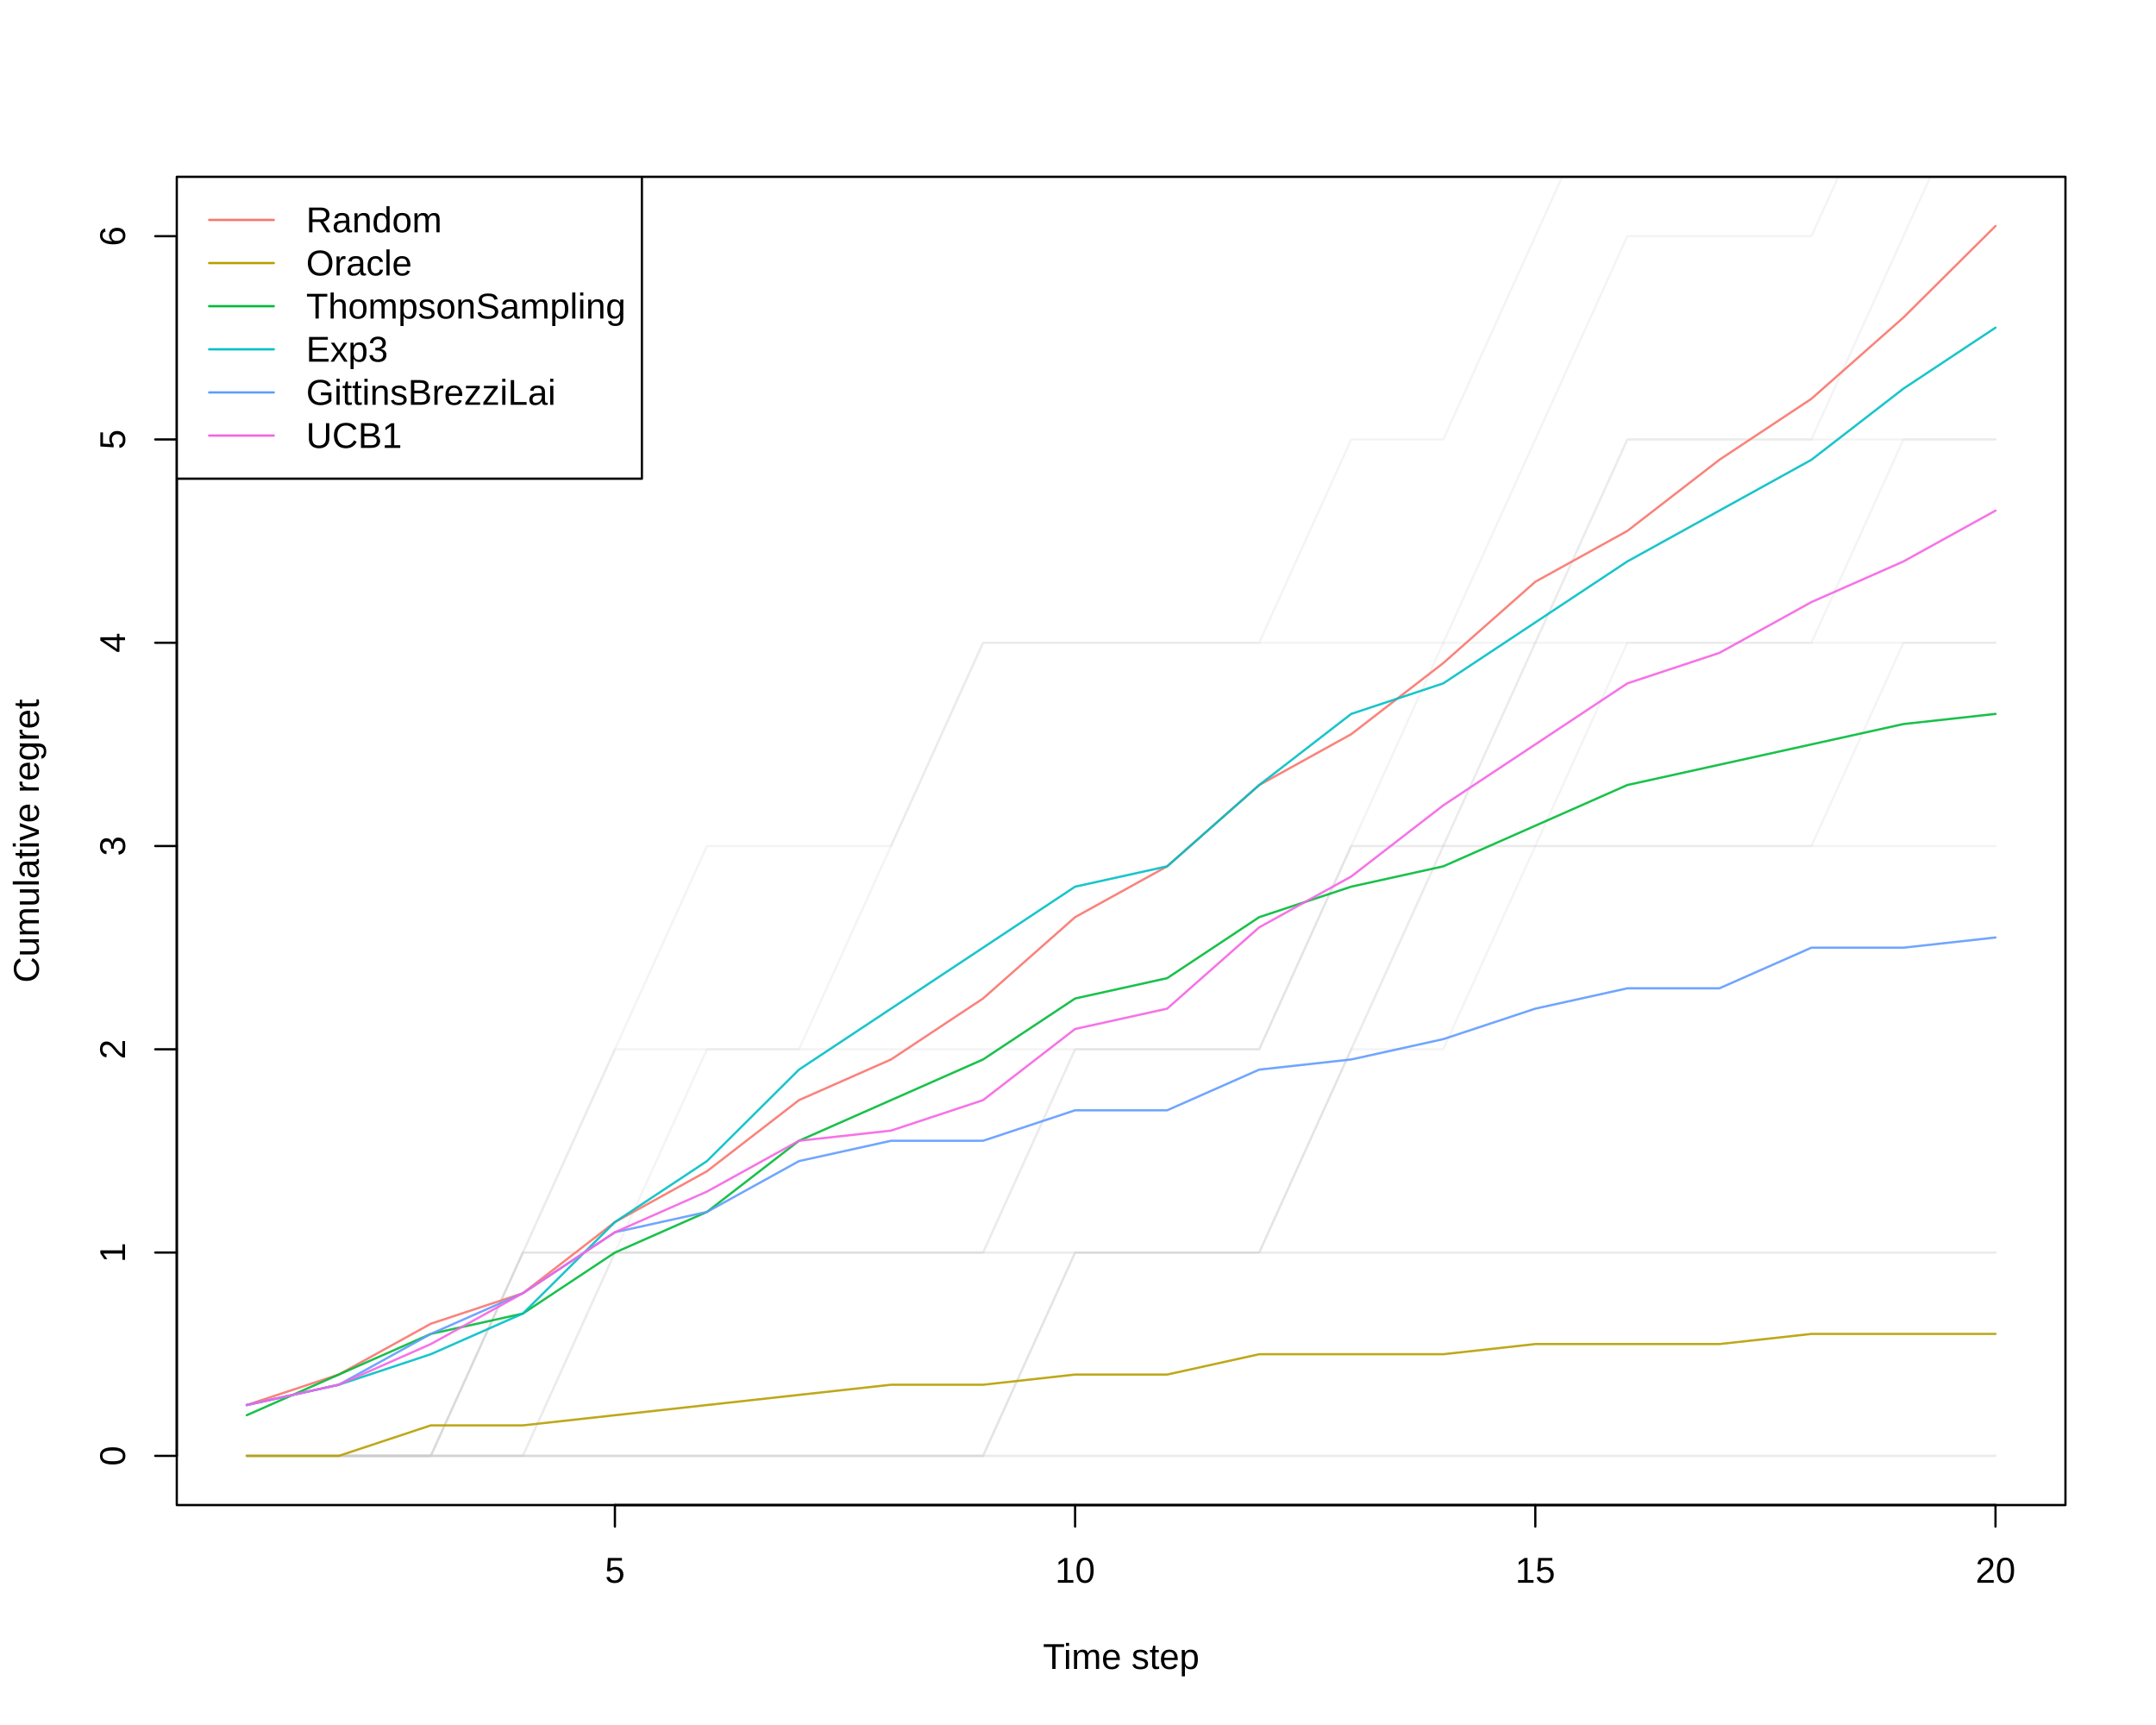
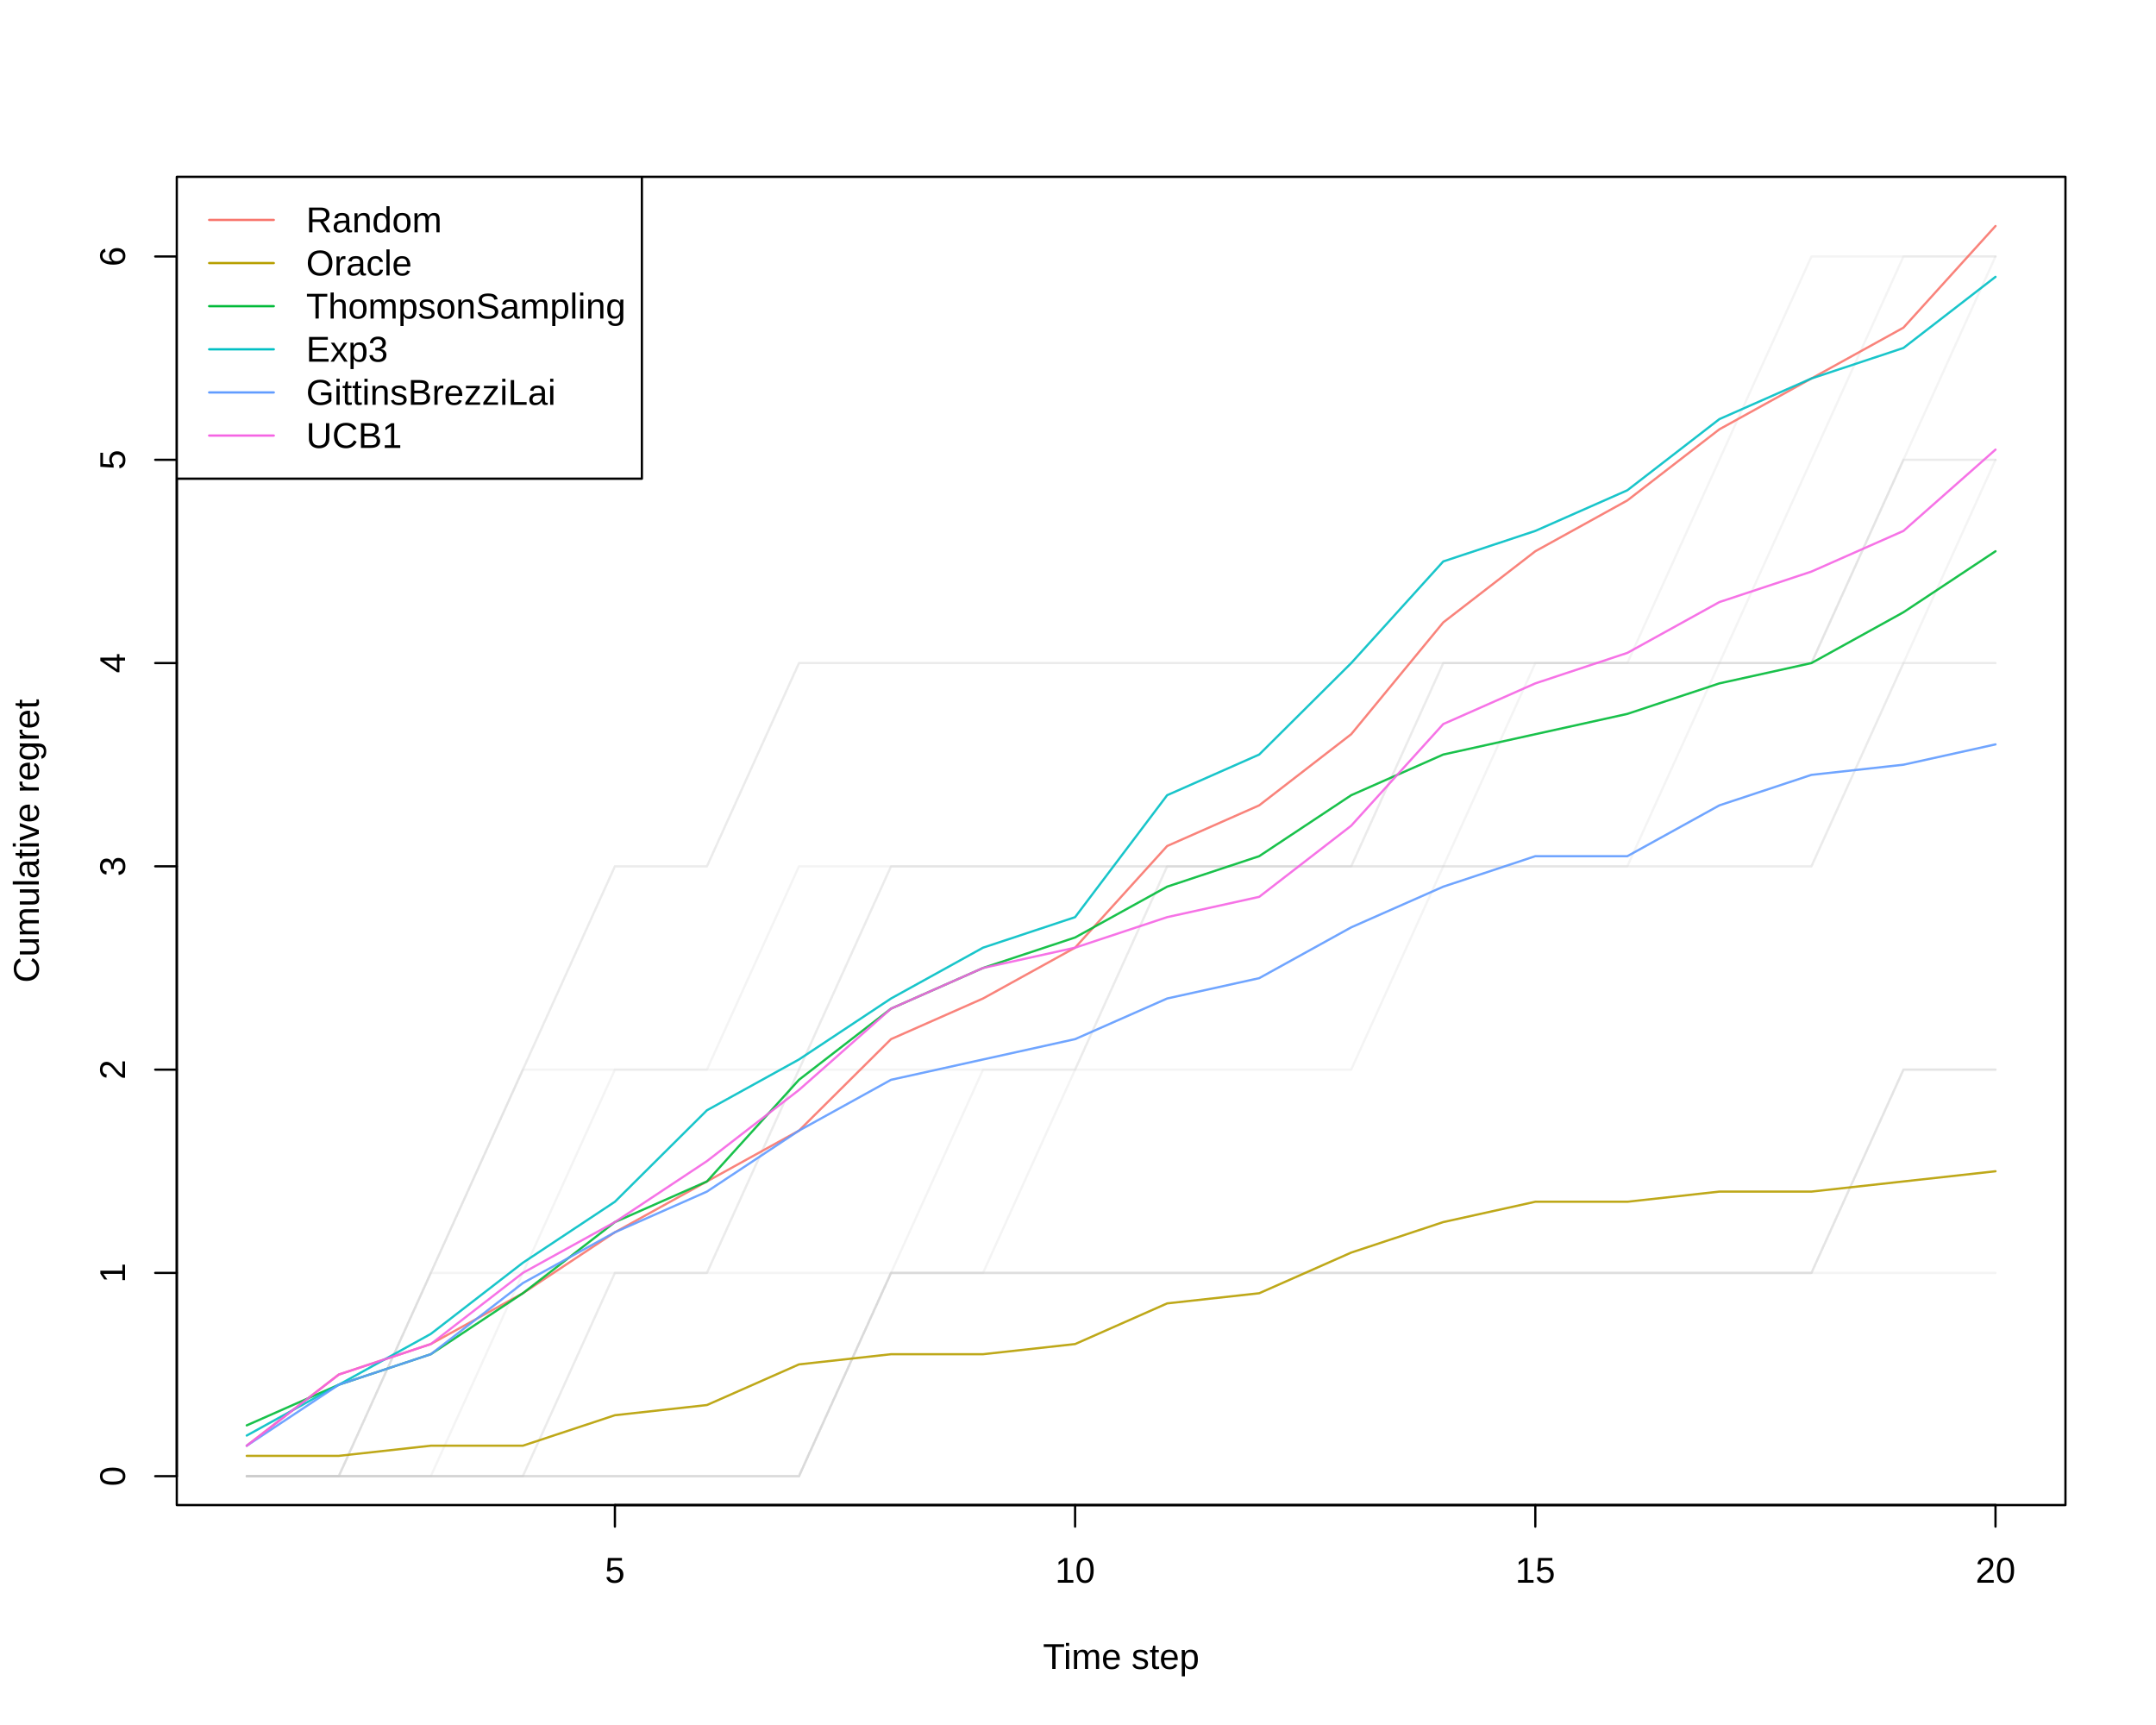
<svg xmlns="http://www.w3.org/2000/svg" viewBox="0 0 720.00 576.00">
  <defs>
    <style type="text/css">
    line, polyline, polygon, path, rect, circle {
      fill: none;
      stroke: #000000;
      stroke-linecap: round;
      stroke-linejoin: round;
      stroke-miterlimit: 10.00;
    }
  </style>
  </defs>
  <rect width="100%" height="100%" style="stroke: none; fill: #FFFFFF;" />
  <defs>
    <clipPath id="cpNTkuMDR8Njg5Ljc2fDUwMi41Nnw1OS4wNA==">
      <rect x="59.04" y="59.04" width="630.72" height="443.52" />
    </clipPath>
  </defs>
-   <polyline points="82.40,486.13 113.14,486.13 143.87,486.13 174.61,486.13 205.35,486.13 236.08,486.13 266.82,486.13 297.56,486.13 328.29,486.13 359.03,418.25 389.77,418.25 420.51,418.25 451.24,350.38 481.98,282.50 512.72,214.62 543.45,146.74 574.19,146.74 604.93,146.74 635.66,78.86 666.40,10.98 " style="stroke-width: 0.75; stroke: #CCCCCC; stroke-opacity: 0.20;" clip-path="url(#cpNTkuMDR8Njg5Ljc2fDUwMi41Nnw1OS4wNA==)" />
-   <polyline points="82.40,486.13 113.14,486.13 143.87,486.13 174.61,418.25 205.35,350.38 236.08,282.50 266.82,282.50 297.56,282.50 328.29,214.62 359.03,214.62 389.77,214.62 420.51,214.62 451.24,214.62 481.98,214.62 512.72,214.62 543.45,214.62 574.19,214.62 604.93,214.62 635.66,214.62 666.40,214.62 " style="stroke-width: 0.75; stroke: #CCCCCC; stroke-opacity: 0.20;" clip-path="url(#cpNTkuMDR8Njg5Ljc2fDUwMi41Nnw1OS4wNA==)" />
-   <polyline points="82.40,486.13 113.14,486.13 143.87,486.13 174.61,486.13 205.35,486.13 236.08,486.13 266.82,486.13 297.56,486.13 328.29,486.13 359.03,486.13 389.77,486.13 420.51,486.13 451.24,486.13 481.98,486.13 512.72,486.13 543.45,486.13 574.19,486.13 604.93,486.13 635.66,486.13 666.40,486.13 " style="stroke-width: 0.75; stroke: #CCCCCC; stroke-opacity: 0.20;" clip-path="url(#cpNTkuMDR8Njg5Ljc2fDUwMi41Nnw1OS4wNA==)" />
-   <polyline points="82.40,486.13 113.14,486.13 143.87,486.13 174.61,486.13 205.35,486.13 236.08,486.13 266.82,486.13 297.56,486.13 328.29,486.13 359.03,486.13 389.77,486.13 420.51,486.13 451.24,486.13 481.98,486.13 512.72,486.13 543.45,486.13 574.19,486.13 604.93,486.13 635.66,486.13 666.40,486.13 " style="stroke-width: 0.75; stroke: #CCCCCC; stroke-opacity: 0.20;" clip-path="url(#cpNTkuMDR8Njg5Ljc2fDUwMi41Nnw1OS4wNA==)" />
-   <polyline points="82.40,486.13 113.14,486.13 143.87,486.13 174.61,486.13 205.35,418.25 236.08,418.25 266.82,418.25 297.56,418.25 328.29,418.25 359.03,350.38 389.77,350.38 420.51,350.38 451.24,282.50 481.98,282.50 512.72,282.50 543.45,214.62 574.19,214.62 604.93,214.62 635.66,146.74 666.40,146.74 " style="stroke-width: 0.75; stroke: #CCCCCC; stroke-opacity: 0.20;" clip-path="url(#cpNTkuMDR8Njg5Ljc2fDUwMi41Nnw1OS4wNA==)" />
-   <polyline points="82.40,486.13 113.14,486.13 143.87,486.13 174.61,418.25 205.35,418.25 236.08,418.25 266.82,418.25 297.56,418.25 328.29,418.25 359.03,418.25 389.77,418.25 420.51,418.25 451.24,350.38 481.98,350.38 512.72,282.50 543.45,282.50 574.19,282.50 604.93,282.50 635.66,282.50 666.40,282.50 " style="stroke-width: 0.75; stroke: #CCCCCC; stroke-opacity: 0.20;" clip-path="url(#cpNTkuMDR8Njg5Ljc2fDUwMi41Nnw1OS4wNA==)" />
-   <polyline points="82.40,486.13 113.14,486.13 143.87,486.13 174.61,486.13 205.35,418.25 236.08,418.25 266.82,418.25 297.56,418.25 328.29,418.25 359.03,350.38 389.77,350.38 420.51,350.38 451.24,282.50 481.98,214.62 512.72,146.74 543.45,78.86 574.19,78.86 604.93,78.86 635.66,10.98 640.64,0.00 " style="stroke-width: 0.75; stroke: #CCCCCC; stroke-opacity: 0.20;" clip-path="url(#cpNTkuMDR8Njg5Ljc2fDUwMi41Nnw1OS4wNA==)" />
-   <polyline points="82.40,486.13 113.14,486.13 143.87,486.13 174.61,418.25 205.35,350.38 236.08,350.38 266.82,350.38 297.56,282.50 328.29,214.62 359.03,214.62 389.77,214.62 420.51,214.62 451.24,146.74 481.98,146.74 512.72,78.86 543.45,10.98 574.19,10.98 604.93,10.98 635.66,10.98 666.40,10.98 " style="stroke-width: 0.75; stroke: #CCCCCC; stroke-opacity: 0.20;" clip-path="url(#cpNTkuMDR8Njg5Ljc2fDUwMi41Nnw1OS4wNA==)" />
-   <polyline points="82.40,486.13 113.14,486.13 143.87,486.13 174.61,486.13 205.35,486.13 236.08,486.13 266.82,486.13 297.56,486.13 328.29,486.13 359.03,418.25 389.77,418.25 420.51,418.25 451.24,418.25 481.98,418.25 512.72,418.25 543.45,418.25 574.19,418.25 604.93,418.25 635.66,418.25 666.40,418.25 " style="stroke-width: 0.75; stroke: #CCCCCC; stroke-opacity: 0.20;" clip-path="url(#cpNTkuMDR8Njg5Ljc2fDUwMi41Nnw1OS4wNA==)" />
-   <polyline points="82.40,486.13 113.14,486.13 143.87,486.13 174.61,418.25 205.35,418.25 236.08,418.25 266.82,418.25 297.56,418.25 328.29,418.25 359.03,418.25 389.77,418.25 420.51,418.25 451.24,418.25 481.98,418.25 512.72,418.25 543.45,418.25 574.19,418.25 604.93,418.25 635.66,418.25 666.40,418.25 " style="stroke-width: 0.75; stroke: #CCCCCC; stroke-opacity: 0.20;" clip-path="url(#cpNTkuMDR8Njg5Ljc2fDUwMi41Nnw1OS4wNA==)" />
-   <polyline points="82.40,486.13 113.14,486.13 143.87,486.13 174.61,486.13 205.35,486.13 236.08,486.13 266.82,486.13 297.56,486.13 328.29,486.13 359.03,418.25 389.77,418.25 420.51,418.25 451.24,350.38 481.98,282.50 512.72,282.50 543.45,282.50 574.19,282.50 604.93,282.50 635.66,214.62 666.40,214.62 " style="stroke-width: 0.75; stroke: #CCCCCC; stroke-opacity: 0.20;" clip-path="url(#cpNTkuMDR8Njg5Ljc2fDUwMi41Nnw1OS4wNA==)" />
-   <polyline points="82.40,486.13 113.14,486.13 143.87,486.13 174.61,418.25 205.35,418.25 236.08,350.38 266.82,350.38 297.56,350.38 328.29,350.38 359.03,350.38 389.77,350.38 420.51,350.38 451.24,282.50 481.98,282.50 512.72,214.62 543.45,146.74 574.19,146.74 604.93,146.74 635.66,146.74 666.40,146.74 " style="stroke-width: 0.75; stroke: #CCCCCC; stroke-opacity: 0.20;" clip-path="url(#cpNTkuMDR8Njg5Ljc2fDUwMi41Nnw1OS4wNA==)" />
-   <polyline points="82.40,469.16 113.14,458.98 143.87,442.01 174.61,431.83 205.35,408.07 236.08,391.10 266.82,367.35 297.56,353.77 328.29,333.41 359.03,306.25 389.77,289.28 420.51,262.13 451.24,245.16 481.98,221.41 512.72,194.25 543.45,177.28 574.19,153.53 604.93,133.16 635.66,106.01 666.40,75.47 " style="stroke-width: 0.75; stroke: #F8766D; stroke-opacity: 0.90;" clip-path="url(#cpNTkuMDR8Njg5Ljc2fDUwMi41Nnw1OS4wNA==)" />
-   <polyline points="82.40,486.13 113.14,486.13 143.87,475.95 174.61,475.95 205.35,472.56 236.08,469.16 266.82,465.77 297.56,462.38 328.29,462.38 359.03,458.98 389.77,458.98 420.51,452.19 451.24,452.19 481.98,452.19 512.72,448.80 543.45,448.80 574.19,448.80 604.93,445.41 635.66,445.41 666.40,445.41 " style="stroke-width: 0.75; stroke: #B79F00; stroke-opacity: 0.90;" clip-path="url(#cpNTkuMDR8Njg5Ljc2fDUwMi41Nnw1OS4wNA==)" />
-   <polyline points="82.40,472.56 113.14,458.98 143.87,445.41 174.61,438.62 205.35,418.25 236.08,404.68 266.82,380.92 297.56,367.35 328.29,353.77 359.03,333.41 389.77,326.62 420.51,306.25 451.24,296.07 481.98,289.28 512.72,275.71 543.45,262.13 574.19,255.35 604.93,248.56 635.66,241.77 666.40,238.38 " style="stroke-width: 0.75; stroke: #00BA38; stroke-opacity: 0.90;" clip-path="url(#cpNTkuMDR8Njg5Ljc2fDUwMi41Nnw1OS4wNA==)" />
-   <polyline points="82.40,469.16 113.14,462.38 143.87,452.19 174.61,438.62 205.35,408.07 236.08,387.71 266.82,357.16 297.56,336.80 328.29,316.44 359.03,296.07 389.77,289.28 420.51,262.13 451.24,238.38 481.98,228.19 512.72,207.83 543.45,187.47 574.19,170.50 604.93,153.53 635.66,129.77 666.40,109.41 " style="stroke-width: 0.75; stroke: #00BFC4; stroke-opacity: 0.90;" clip-path="url(#cpNTkuMDR8Njg5Ljc2fDUwMi41Nnw1OS4wNA==)" />
-   <polyline points="82.40,469.16 113.14,462.38 143.87,445.41 174.61,431.83 205.35,411.47 236.08,404.68 266.82,387.71 297.56,380.92 328.29,380.92 359.03,370.74 389.77,370.74 420.51,357.16 451.24,353.77 481.98,346.98 512.72,336.80 543.45,330.01 574.19,330.01 604.93,316.44 635.66,316.44 666.40,313.04 " style="stroke-width: 0.75; stroke: #619CFF; stroke-opacity: 0.90;" clip-path="url(#cpNTkuMDR8Njg5Ljc2fDUwMi41Nnw1OS4wNA==)" />
-   <polyline points="82.40,469.16 113.14,462.38 143.87,448.80 174.61,431.83 205.35,411.47 236.08,397.89 266.82,380.92 297.56,377.53 328.29,367.35 359.03,343.59 389.77,336.80 420.51,309.65 451.24,292.68 481.98,268.92 512.72,248.56 543.45,228.19 574.19,218.01 604.93,201.04 635.66,187.47 666.40,170.50 " style="stroke-width: 0.75; stroke: #F564E3; stroke-opacity: 0.90;" clip-path="url(#cpNTkuMDR8Njg5Ljc2fDUwMi41Nnw1OS4wNA==)" />
+   <polyline points="82.40,492.92 113.14,492.92 143.87,492.92 174.61,492.92 205.35,492.92 236.08,492.92 266.82,492.92 297.56,425.04 328.29,425.04 359.03,357.16 389.77,289.28 420.51,289.28 451.24,289.28 481.98,289.28 512.72,221.41 543.45,221.41 574.19,153.53 604.93,85.65 635.66,85.65 666.40,85.65 " style="stroke-width: 0.75; stroke: #CCCCCC; stroke-opacity: 0.20;" clip-path="url(#cpNTkuMDR8Njg5Ljc2fDUwMi41Nnw1OS4wNA==)" />
+   <polyline points="82.40,492.92 113.14,492.92 143.87,425.04 174.61,425.04 205.35,425.04 236.08,425.04 266.82,357.16 297.56,289.28 328.29,289.28 359.03,289.28 389.77,289.28 420.51,289.28 451.24,289.28 481.98,221.41 512.72,221.41 543.45,221.41 574.19,221.41 604.93,221.41 635.66,153.53 666.40,153.53 " style="stroke-width: 0.75; stroke: #CCCCCC; stroke-opacity: 0.20;" clip-path="url(#cpNTkuMDR8Njg5Ljc2fDUwMi41Nnw1OS4wNA==)" />
+   <polyline points="82.40,492.92 113.14,492.92 143.87,492.92 174.61,492.92 205.35,492.92 236.08,492.92 266.82,492.92 297.56,425.04 328.29,425.04 359.03,425.04 389.77,425.04 420.51,425.04 451.24,425.04 481.98,425.04 512.72,425.04 543.45,425.04 574.19,425.04 604.93,425.04 635.66,357.16 666.40,357.16 " style="stroke-width: 0.75; stroke: #CCCCCC; stroke-opacity: 0.20;" clip-path="url(#cpNTkuMDR8Njg5Ljc2fDUwMi41Nnw1OS4wNA==)" />
+   <polyline points="82.40,492.92 113.14,492.92 143.87,492.92 174.61,492.92 205.35,425.04 236.08,425.04 266.82,425.04 297.56,425.04 328.29,425.04 359.03,425.04 389.77,425.04 420.51,425.04 451.24,425.04 481.98,425.04 512.72,425.04 543.45,425.04 574.19,425.04 604.93,425.04 635.66,425.04 666.40,425.04 " style="stroke-width: 0.75; stroke: #CCCCCC; stroke-opacity: 0.20;" clip-path="url(#cpNTkuMDR8Njg5Ljc2fDUwMi41Nnw1OS4wNA==)" />
+   <polyline points="82.40,492.92 113.14,492.92 143.87,492.92 174.61,492.92 205.35,425.04 236.08,425.04 266.82,357.16 297.56,289.28 328.29,289.28 359.03,289.28 389.77,289.28 420.51,289.28 451.24,289.28 481.98,289.28 512.72,289.28 543.45,289.28 574.19,289.28 604.93,289.28 635.66,221.41 666.40,221.41 " style="stroke-width: 0.75; stroke: #CCCCCC; stroke-opacity: 0.20;" clip-path="url(#cpNTkuMDR8Njg5Ljc2fDUwMi41Nnw1OS4wNA==)" />
+   <polyline points="82.40,492.92 113.14,492.92 143.87,492.92 174.61,425.04 205.35,357.16 236.08,357.16 266.82,289.28 297.56,289.28 328.29,289.28 359.03,289.28 389.77,289.28 420.51,289.28 451.24,289.28 481.98,221.41 512.72,221.41 543.45,221.41 574.19,221.41 604.93,221.41 635.66,153.53 666.40,85.65 " style="stroke-width: 0.75; stroke: #CCCCCC; stroke-opacity: 0.20;" clip-path="url(#cpNTkuMDR8Njg5Ljc2fDUwMi41Nnw1OS4wNA==)" />
+   <polyline points="82.40,492.92 113.14,492.92 143.87,492.92 174.61,492.92 205.35,492.92 236.08,492.92 266.82,492.92 297.56,425.04 328.29,357.16 359.03,357.16 389.77,289.28 420.51,289.28 451.24,289.28 481.98,289.28 512.72,289.28 543.45,289.28 574.19,221.41 604.93,153.53 635.66,85.65 666.40,85.65 " style="stroke-width: 0.75; stroke: #CCCCCC; stroke-opacity: 0.20;" clip-path="url(#cpNTkuMDR8Njg5Ljc2fDUwMi41Nnw1OS4wNA==)" />
+   <polyline points="82.40,492.92 113.14,492.92 143.87,425.04 174.61,357.16 205.35,357.16 236.08,357.16 266.82,357.16 297.56,357.16 328.29,357.16 359.03,357.16 389.77,357.16 420.51,357.16 451.24,357.16 481.98,289.28 512.72,289.28 543.45,289.28 574.19,289.28 604.93,289.28 635.66,221.41 666.40,153.53 " style="stroke-width: 0.75; stroke: #CCCCCC; stroke-opacity: 0.20;" clip-path="url(#cpNTkuMDR8Njg5Ljc2fDUwMi41Nnw1OS4wNA==)" />
+   <polyline points="82.40,492.92 113.14,492.92 143.87,492.92 174.61,492.92 205.35,492.92 236.08,492.92 266.82,492.92 297.56,425.04 328.29,425.04 359.03,425.04 389.77,425.04 420.51,425.04 451.24,425.04 481.98,425.04 512.72,425.04 543.45,425.04 574.19,425.04 604.93,425.04 635.66,357.16 666.40,357.16 " style="stroke-width: 0.75; stroke: #CCCCCC; stroke-opacity: 0.20;" clip-path="url(#cpNTkuMDR8Njg5Ljc2fDUwMi41Nnw1OS4wNA==)" />
+   <polyline points="82.40,492.92 113.14,492.92 143.87,425.04 174.61,357.16 205.35,289.28 236.08,289.28 266.82,221.41 297.56,221.41 328.29,221.41 359.03,221.41 389.77,221.41 420.51,221.41 451.24,221.41 481.98,221.41 512.72,221.41 543.45,221.41 574.19,221.41 604.93,221.41 635.66,221.41 666.40,221.41 " style="stroke-width: 0.75; stroke: #CCCCCC; stroke-opacity: 0.20;" clip-path="url(#cpNTkuMDR8Njg5Ljc2fDUwMi41Nnw1OS4wNA==)" />
+   <polyline points="82.40,492.92 113.14,492.92 143.87,492.92 174.61,492.92 205.35,492.92 236.08,492.92 266.82,492.92 297.56,425.04 328.29,425.04 359.03,425.04 389.77,425.04 420.51,425.04 451.24,425.04 481.98,425.04 512.72,425.04 543.45,425.04 574.19,425.04 604.93,425.04 635.66,357.16 666.40,357.16 " style="stroke-width: 0.75; stroke: #CCCCCC; stroke-opacity: 0.20;" clip-path="url(#cpNTkuMDR8Njg5Ljc2fDUwMi41Nnw1OS4wNA==)" />
+   <polyline points="82.40,492.92 113.14,492.92 143.87,425.04 174.61,357.16 205.35,289.28 236.08,289.28 266.82,221.41 297.56,221.41 328.29,221.41 359.03,221.41 389.77,221.41 420.51,221.41 451.24,221.41 481.98,221.41 512.72,221.41 543.45,221.41 574.19,221.41 604.93,221.41 635.66,153.53 666.40,153.53 " style="stroke-width: 0.75; stroke: #CCCCCC; stroke-opacity: 0.20;" clip-path="url(#cpNTkuMDR8Njg5Ljc2fDUwMi41Nnw1OS4wNA==)" />
+   <polyline points="82.40,482.74 113.14,458.98 143.87,448.80 174.61,431.83 205.35,411.47 236.08,394.50 266.82,377.53 297.56,346.98 328.29,333.41 359.03,316.44 389.77,282.50 420.51,268.92 451.24,245.16 481.98,207.83 512.72,184.07 543.45,167.10 574.19,143.35 604.93,126.38 635.66,109.41 666.40,75.47 " style="stroke-width: 0.75; stroke: #F8766D; stroke-opacity: 0.90;" clip-path="url(#cpNTkuMDR8Njg5Ljc2fDUwMi41Nnw1OS4wNA==)" />
+   <polyline points="82.40,486.13 113.14,486.13 143.87,482.74 174.61,482.74 205.35,472.56 236.08,469.16 266.82,455.59 297.56,452.19 328.29,452.19 359.03,448.80 389.77,435.22 420.51,431.83 451.24,418.25 481.98,408.07 512.72,401.28 543.45,401.28 574.19,397.89 604.93,397.89 635.66,394.50 666.40,391.10 " style="stroke-width: 0.75; stroke: #B79F00; stroke-opacity: 0.90;" clip-path="url(#cpNTkuMDR8Njg5Ljc2fDUwMi41Nnw1OS4wNA==)" />
+   <polyline points="82.40,475.95 113.14,462.38 143.87,452.19 174.61,431.83 205.35,408.07 236.08,394.50 266.82,360.56 297.56,336.80 328.29,323.22 359.03,313.04 389.77,296.07 420.51,285.89 451.24,265.53 481.98,251.95 512.72,245.16 543.45,238.38 574.19,228.19 604.93,221.41 635.66,204.44 666.40,184.07 " style="stroke-width: 0.75; stroke: #00BA38; stroke-opacity: 0.90;" clip-path="url(#cpNTkuMDR8Njg5Ljc2fDUwMi41Nnw1OS4wNA==)" />
+   <polyline points="82.40,479.35 113.14,462.38 143.87,445.41 174.61,421.65 205.35,401.28 236.08,370.74 266.82,353.77 297.56,333.41 328.29,316.44 359.03,306.25 389.77,265.53 420.51,251.95 451.24,221.41 481.98,187.47 512.72,177.28 543.45,163.71 574.19,139.95 604.93,126.38 635.66,116.19 666.40,92.44 " style="stroke-width: 0.75; stroke: #00BFC4; stroke-opacity: 0.90;" clip-path="url(#cpNTkuMDR8Njg5Ljc2fDUwMi41Nnw1OS4wNA==)" />
+   <polyline points="82.40,482.74 113.14,462.38 143.87,452.19 174.61,428.44 205.35,411.47 236.08,397.89 266.82,377.53 297.56,360.56 328.29,353.77 359.03,346.98 389.77,333.41 420.51,326.62 451.24,309.65 481.98,296.07 512.72,285.89 543.45,285.89 574.19,268.92 604.93,258.74 635.66,255.35 666.40,248.56 " style="stroke-width: 0.75; stroke: #619CFF; stroke-opacity: 0.90;" clip-path="url(#cpNTkuMDR8Njg5Ljc2fDUwMi41Nnw1OS4wNA==)" />
+   <polyline points="82.40,482.74 113.14,458.98 143.87,448.80 174.61,425.04 205.35,408.07 236.08,387.71 266.82,363.95 297.56,336.80 328.29,323.22 359.03,316.44 389.77,306.25 420.51,299.47 451.24,275.71 481.98,241.77 512.72,228.19 543.45,218.01 574.19,201.04 604.93,190.86 635.66,177.28 666.40,150.13 " style="stroke-width: 0.75; stroke: #F564E3; stroke-opacity: 0.90;" clip-path="url(#cpNTkuMDR8Njg5Ljc2fDUwMi41Nnw1OS4wNA==)" />
  <defs>
    <clipPath id="cpMC4wMHw3MjAuMDB8NTc2LjAwfDAuMDA=">
      <rect x="0.00" y="0.00" width="720.00" height="576.00" />
    </clipPath>
  </defs>
  <line x1="205.35" y1="502.56" x2="666.40" y2="502.56" style="stroke-width: 0.75;" clip-path="url(#cpMC4wMHw3MjAuMDB8NTc2LjAwfDAuMDA=)" />
  <line x1="205.35" y1="502.56" x2="205.35" y2="509.76" style="stroke-width: 0.75;" clip-path="url(#cpMC4wMHw3MjAuMDB8NTc2LjAwfDAuMDA=)" />
  <line x1="359.03" y1="502.56" x2="359.03" y2="509.76" style="stroke-width: 0.75;" clip-path="url(#cpMC4wMHw3MjAuMDB8NTc2LjAwfDAuMDA=)" />
  <line x1="512.72" y1="502.56" x2="512.72" y2="509.76" style="stroke-width: 0.75;" clip-path="url(#cpMC4wMHw3MjAuMDB8NTc2LjAwfDAuMDA=)" />
  <line x1="666.40" y1="502.56" x2="666.40" y2="509.76" style="stroke-width: 0.75;" clip-path="url(#cpMC4wMHw3MjAuMDB8NTc2LjAwfDAuMDA=)" />
  <g clip-path="url(#cpMC4wMHw3MjAuMDB8NTc2LjAwfDAuMDA=)">
    <text x="202.01" y="528.48" style="font-size: 12.00px; font-family: Liberation Sans;" textLength="6.67px" lengthAdjust="spacingAndGlyphs">5</text>
  </g>
  <g clip-path="url(#cpMC4wMHw3MjAuMDB8NTc2LjAwfDAuMDA=)">
    <text x="352.36" y="528.48" style="font-size: 12.00px; font-family: Liberation Sans;" textLength="13.34px" lengthAdjust="spacingAndGlyphs">10</text>
  </g>
  <g clip-path="url(#cpMC4wMHw3MjAuMDB8NTc2LjAwfDAuMDA=)">
    <text x="506.04" y="528.48" style="font-size: 12.00px; font-family: Liberation Sans;" textLength="13.34px" lengthAdjust="spacingAndGlyphs">15</text>
  </g>
  <g clip-path="url(#cpMC4wMHw3MjAuMDB8NTc2LjAwfDAuMDA=)">
    <text x="659.73" y="528.48" style="font-size: 12.00px; font-family: Liberation Sans;" textLength="13.34px" lengthAdjust="spacingAndGlyphs">20</text>
  </g>
-   <line x1="59.04" y1="486.13" x2="59.04" y2="78.86" style="stroke-width: 0.75;" clip-path="url(#cpMC4wMHw3MjAuMDB8NTc2LjAwfDAuMDA=)" />
-   <line x1="59.04" y1="486.13" x2="51.84" y2="486.13" style="stroke-width: 0.75;" clip-path="url(#cpMC4wMHw3MjAuMDB8NTc2LjAwfDAuMDA=)" />
-   <line x1="59.04" y1="418.25" x2="51.84" y2="418.25" style="stroke-width: 0.75;" clip-path="url(#cpMC4wMHw3MjAuMDB8NTc2LjAwfDAuMDA=)" />
-   <line x1="59.04" y1="350.38" x2="51.84" y2="350.38" style="stroke-width: 0.75;" clip-path="url(#cpMC4wMHw3MjAuMDB8NTc2LjAwfDAuMDA=)" />
-   <line x1="59.04" y1="282.50" x2="51.84" y2="282.50" style="stroke-width: 0.75;" clip-path="url(#cpMC4wMHw3MjAuMDB8NTc2LjAwfDAuMDA=)" />
-   <line x1="59.04" y1="214.62" x2="51.84" y2="214.62" style="stroke-width: 0.75;" clip-path="url(#cpMC4wMHw3MjAuMDB8NTc2LjAwfDAuMDA=)" />
-   <line x1="59.04" y1="146.74" x2="51.84" y2="146.74" style="stroke-width: 0.75;" clip-path="url(#cpMC4wMHw3MjAuMDB8NTc2LjAwfDAuMDA=)" />
-   <line x1="59.04" y1="78.86" x2="51.84" y2="78.86" style="stroke-width: 0.75;" clip-path="url(#cpMC4wMHw3MjAuMDB8NTc2LjAwfDAuMDA=)" />
+   <line x1="59.04" y1="492.92" x2="59.04" y2="85.65" style="stroke-width: 0.75;" clip-path="url(#cpMC4wMHw3MjAuMDB8NTc2LjAwfDAuMDA=)" />
+   <line x1="59.04" y1="492.92" x2="51.84" y2="492.92" style="stroke-width: 0.75;" clip-path="url(#cpMC4wMHw3MjAuMDB8NTc2LjAwfDAuMDA=)" />
+   <line x1="59.04" y1="425.04" x2="51.84" y2="425.04" style="stroke-width: 0.75;" clip-path="url(#cpMC4wMHw3MjAuMDB8NTc2LjAwfDAuMDA=)" />
+   <line x1="59.04" y1="357.16" x2="51.84" y2="357.16" style="stroke-width: 0.75;" clip-path="url(#cpMC4wMHw3MjAuMDB8NTc2LjAwfDAuMDA=)" />
+   <line x1="59.04" y1="289.28" x2="51.84" y2="289.28" style="stroke-width: 0.75;" clip-path="url(#cpMC4wMHw3MjAuMDB8NTc2LjAwfDAuMDA=)" />
+   <line x1="59.04" y1="221.41" x2="51.84" y2="221.41" style="stroke-width: 0.75;" clip-path="url(#cpMC4wMHw3MjAuMDB8NTc2LjAwfDAuMDA=)" />
+   <line x1="59.04" y1="153.53" x2="51.84" y2="153.53" style="stroke-width: 0.75;" clip-path="url(#cpMC4wMHw3MjAuMDB8NTc2LjAwfDAuMDA=)" />
+   <line x1="59.04" y1="85.65" x2="51.84" y2="85.65" style="stroke-width: 0.75;" clip-path="url(#cpMC4wMHw3MjAuMDB8NTc2LjAwfDAuMDA=)" />
  <g clip-path="url(#cpMC4wMHw3MjAuMDB8NTc2LjAwfDAuMDA=)">
-     <text transform="translate(41.76,489.47) rotate(-90)" style="font-size: 12.00px; font-family: Liberation Sans;" textLength="6.67px" lengthAdjust="spacingAndGlyphs">0</text>
+     <text transform="translate(41.76,496.26) rotate(-90)" style="font-size: 12.00px; font-family: Liberation Sans;" textLength="6.67px" lengthAdjust="spacingAndGlyphs">0</text>
  </g>
  <g clip-path="url(#cpMC4wMHw3MjAuMDB8NTc2LjAwfDAuMDA=)">
-     <text transform="translate(41.76,421.59) rotate(-90)" style="font-size: 12.00px; font-family: Liberation Sans;" textLength="6.67px" lengthAdjust="spacingAndGlyphs">1</text>
+     <text transform="translate(41.76,428.38) rotate(-90)" style="font-size: 12.00px; font-family: Liberation Sans;" textLength="6.67px" lengthAdjust="spacingAndGlyphs">1</text>
  </g>
  <g clip-path="url(#cpMC4wMHw3MjAuMDB8NTc2LjAwfDAuMDA=)">
-     <text transform="translate(41.76,353.71) rotate(-90)" style="font-size: 12.00px; font-family: Liberation Sans;" textLength="6.67px" lengthAdjust="spacingAndGlyphs">2</text>
+     <text transform="translate(41.76,360.50) rotate(-90)" style="font-size: 12.00px; font-family: Liberation Sans;" textLength="6.67px" lengthAdjust="spacingAndGlyphs">2</text>
  </g>
  <g clip-path="url(#cpMC4wMHw3MjAuMDB8NTc2LjAwfDAuMDA=)">
-     <text transform="translate(41.76,285.83) rotate(-90)" style="font-size: 12.00px; font-family: Liberation Sans;" textLength="6.67px" lengthAdjust="spacingAndGlyphs">3</text>
+     <text transform="translate(41.76,292.62) rotate(-90)" style="font-size: 12.00px; font-family: Liberation Sans;" textLength="6.67px" lengthAdjust="spacingAndGlyphs">3</text>
  </g>
  <g clip-path="url(#cpMC4wMHw3MjAuMDB8NTc2LjAwfDAuMDA=)">
-     <text transform="translate(41.76,217.95) rotate(-90)" style="font-size: 12.00px; font-family: Liberation Sans;" textLength="6.67px" lengthAdjust="spacingAndGlyphs">4</text>
+     <text transform="translate(41.76,224.74) rotate(-90)" style="font-size: 12.00px; font-family: Liberation Sans;" textLength="6.67px" lengthAdjust="spacingAndGlyphs">4</text>
  </g>
  <g clip-path="url(#cpMC4wMHw3MjAuMDB8NTc2LjAwfDAuMDA=)">
-     <text transform="translate(41.76,150.08) rotate(-90)" style="font-size: 12.00px; font-family: Liberation Sans;" textLength="6.67px" lengthAdjust="spacingAndGlyphs">5</text>
+     <text transform="translate(41.76,156.86) rotate(-90)" style="font-size: 12.00px; font-family: Liberation Sans;" textLength="6.67px" lengthAdjust="spacingAndGlyphs">5</text>
  </g>
  <g clip-path="url(#cpMC4wMHw3MjAuMDB8NTc2LjAwfDAuMDA=)">
-     <text transform="translate(41.76,82.20) rotate(-90)" style="font-size: 12.00px; font-family: Liberation Sans;" textLength="6.67px" lengthAdjust="spacingAndGlyphs">6</text>
+     <text transform="translate(41.76,88.98) rotate(-90)" style="font-size: 12.00px; font-family: Liberation Sans;" textLength="6.67px" lengthAdjust="spacingAndGlyphs">6</text>
  </g>
  <g clip-path="url(#cpMC4wMHw3MjAuMDB8NTc2LjAwfDAuMDA=)">
    <text x="348.29" y="557.28" style="font-size: 12.00px; font-family: Liberation Sans;" textLength="52.22px" lengthAdjust="spacingAndGlyphs">Time step</text>
  </g>
  <g clip-path="url(#cpMC4wMHw3MjAuMDB8NTc2LjAwfDAuMDA=)">
    <text transform="translate(12.96,328.15) rotate(-90)" style="font-size: 12.00px; font-family: Liberation Sans;" textLength="94.70px" lengthAdjust="spacingAndGlyphs">Cumulative regret</text>
  </g>
  <polyline points="59.04,502.56 689.76,502.56 689.76,59.04 59.04,59.04 59.04,502.56 " style="stroke-width: 0.75;" clip-path="url(#cpMC4wMHw3MjAuMDB8NTc2LjAwfDAuMDA=)" />
  <defs>
    <clipPath id="cpNTkuMDR8Njg5Ljc2fDUwMi41Nnw1OS4wNA==">
      <rect x="59.04" y="59.04" width="630.72" height="443.52" />
    </clipPath>
  </defs>
  <rect x="59.04" y="59.04" width="155.32" height="100.80" style="stroke-width: 0.75; fill: #FFFFFF;" clip-path="url(#cpNTkuMDR8Njg5Ljc2fDUwMi41Nnw1OS4wNA==)" />
  <line x1="69.84" y1="73.44" x2="91.44" y2="73.44" style="stroke-width: 0.75; stroke: #F8766D;" clip-path="url(#cpNTkuMDR8Njg5Ljc2fDUwMi41Nnw1OS4wNA==)" />
  <line x1="69.84" y1="87.84" x2="91.44" y2="87.84" style="stroke-width: 0.75; stroke: #B79F00;" clip-path="url(#cpNTkuMDR8Njg5Ljc2fDUwMi41Nnw1OS4wNA==)" />
  <line x1="69.84" y1="102.24" x2="91.44" y2="102.24" style="stroke-width: 0.75; stroke: #00BA38;" clip-path="url(#cpNTkuMDR8Njg5Ljc2fDUwMi41Nnw1OS4wNA==)" />
  <line x1="69.84" y1="116.64" x2="91.44" y2="116.64" style="stroke-width: 0.75; stroke: #00BFC4;" clip-path="url(#cpNTkuMDR8Njg5Ljc2fDUwMi41Nnw1OS4wNA==)" />
  <line x1="69.84" y1="131.04" x2="91.44" y2="131.04" style="stroke-width: 0.75; stroke: #619CFF;" clip-path="url(#cpNTkuMDR8Njg5Ljc2fDUwMi41Nnw1OS4wNA==)" />
  <line x1="69.84" y1="145.44" x2="91.44" y2="145.44" style="stroke-width: 0.75; stroke: #F564E3;" clip-path="url(#cpNTkuMDR8Njg5Ljc2fDUwMi41Nnw1OS4wNA==)" />
  <g clip-path="url(#cpNTkuMDR8Njg5Ljc2fDUwMi41Nnw1OS4wNA==)">
    <text x="102.24" y="77.56" style="font-size: 12.00px; font-family: Liberation Sans;" textLength="45.36px" lengthAdjust="spacingAndGlyphs">Random</text>
  </g>
  <g clip-path="url(#cpNTkuMDR8Njg5Ljc2fDUwMi41Nnw1OS4wNA==)">
    <text x="102.24" y="91.97" style="font-size: 12.00px; font-family: Liberation Sans;" textLength="35.34px" lengthAdjust="spacingAndGlyphs">Oracle</text>
  </g>
  <g clip-path="url(#cpNTkuMDR8Njg5Ljc2fDUwMi41Nnw1OS4wNA==)">
    <text x="102.24" y="106.37" style="font-size: 12.00px; font-family: Liberation Sans;" textLength="106.72px" lengthAdjust="spacingAndGlyphs">ThompsonSampling</text>
  </g>
  <g clip-path="url(#cpNTkuMDR8Njg5Ljc2fDUwMi41Nnw1OS4wNA==)">
    <text x="102.24" y="120.77" style="font-size: 12.00px; font-family: Liberation Sans;" textLength="27.34px" lengthAdjust="spacingAndGlyphs">Exp3</text>
  </g>
  <g clip-path="url(#cpNTkuMDR8Njg5Ljc2fDUwMi41Nnw1OS4wNA==)">
    <text x="102.24" y="135.17" style="font-size: 12.00px; font-family: Liberation Sans;" textLength="83.36px" lengthAdjust="spacingAndGlyphs">GittinsBrezziLai</text>
  </g>
  <g clip-path="url(#cpNTkuMDR8Njg5Ljc2fDUwMi41Nnw1OS4wNA==)">
    <text x="102.24" y="149.56" style="font-size: 12.00px; font-family: Liberation Sans;" textLength="32.02px" lengthAdjust="spacingAndGlyphs">UCB1</text>
  </g>
</svg>
